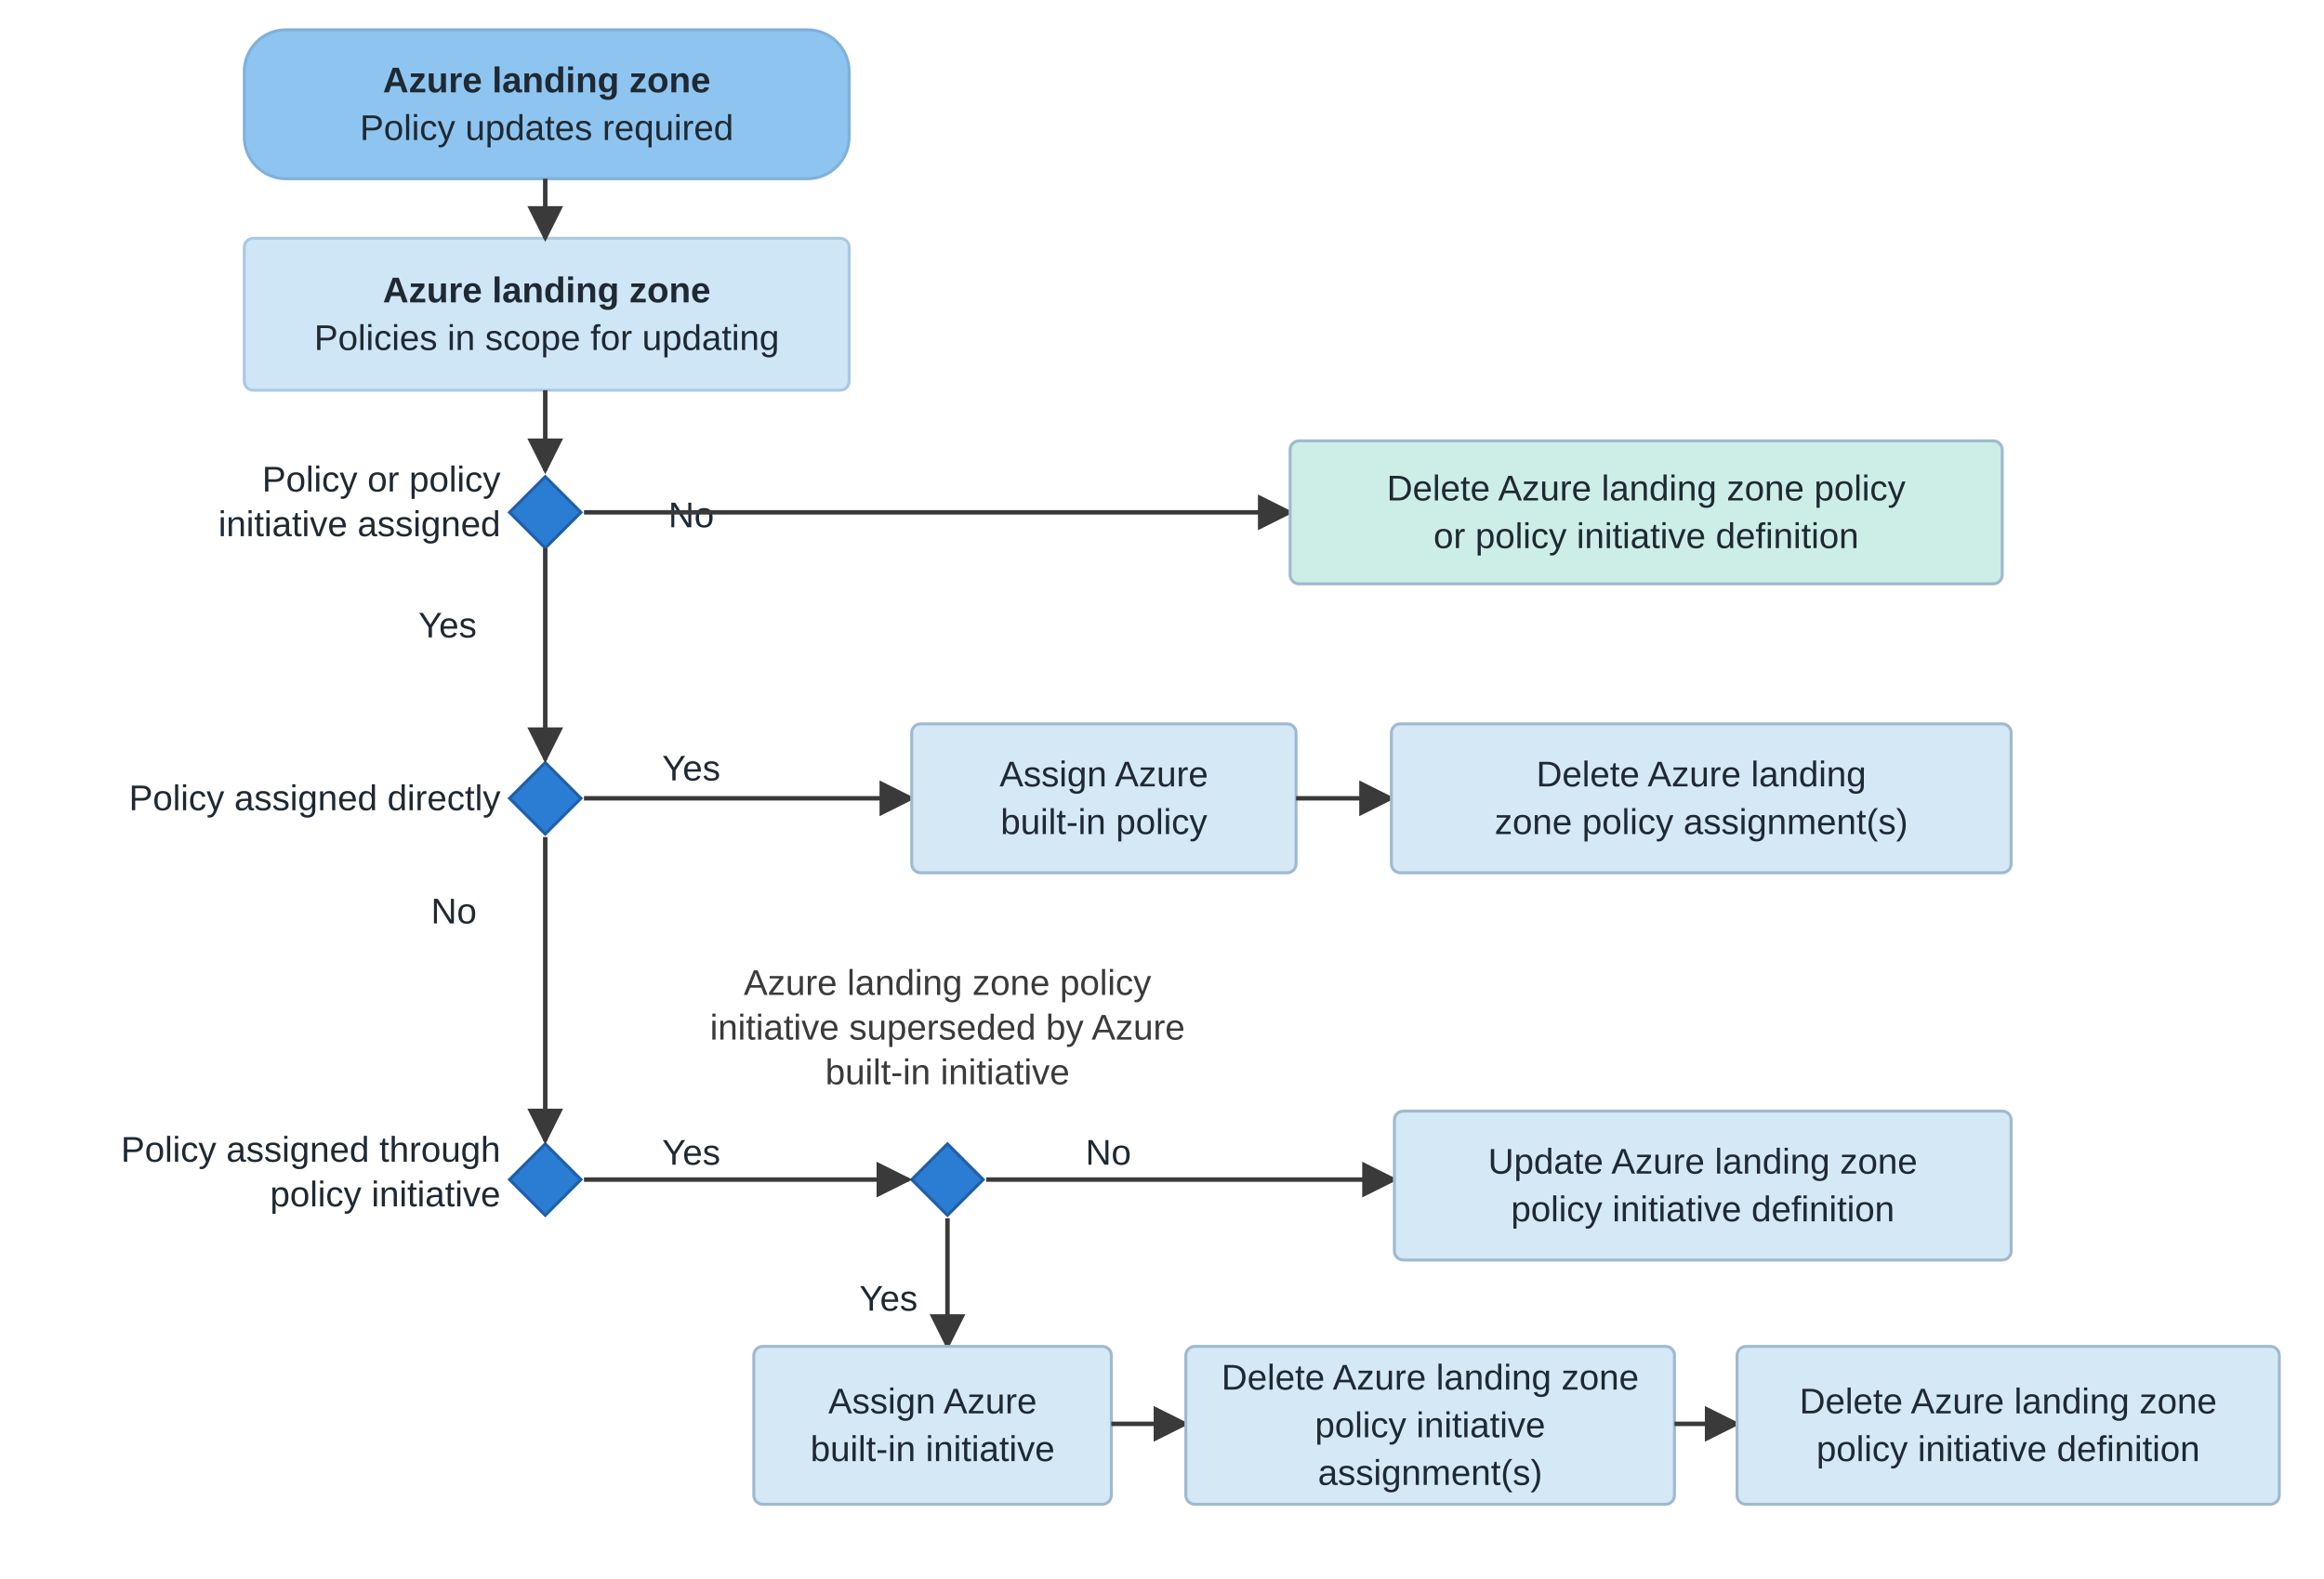
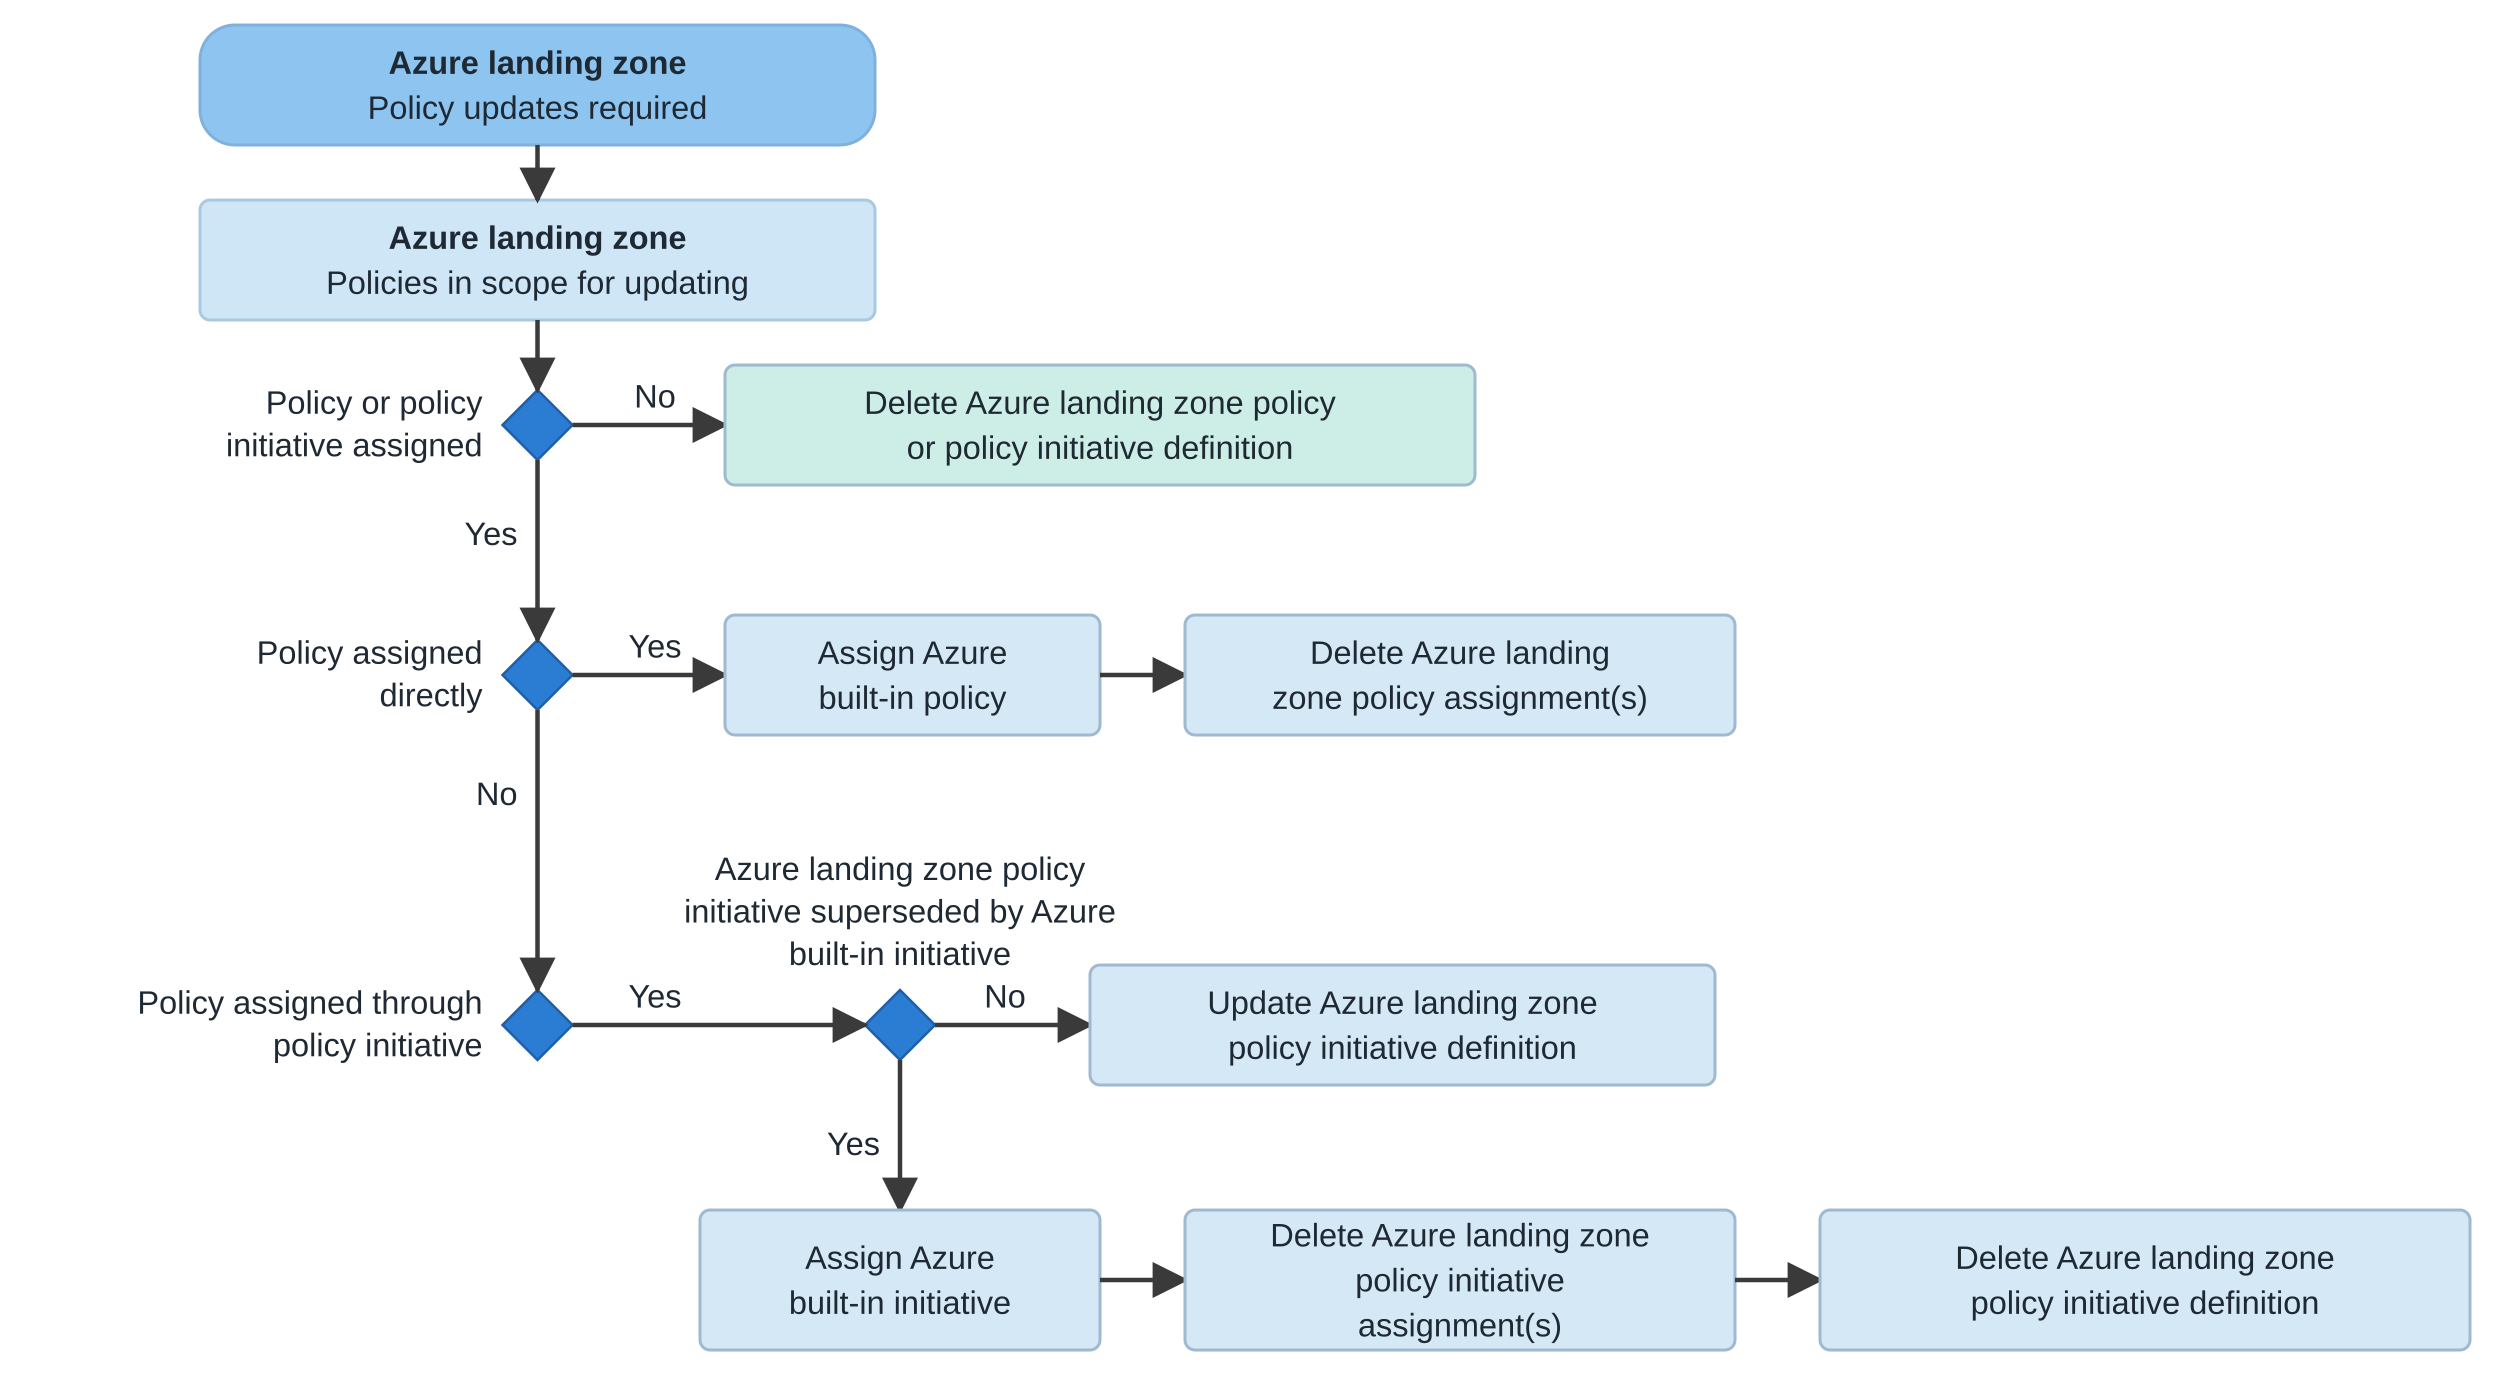
- <svg xmlns="http://www.w3.org/2000/svg" viewBox="0 0 780 530" width="780" height="530" role="img" aria-labelledby="t d" font-family="Segoe UI, Arial, sans-serif">
+ <svg xmlns="http://www.w3.org/2000/svg" viewBox="0 0 1000 560" width="1000" height="560" role="img" aria-labelledby="t d" font-family="Segoe UI, Arial, sans-serif">
  <defs>
    <marker id="arr" viewBox="0 0 10 10" refX="9" refY="5" markerWidth="8" markerHeight="8" orient="auto">
      <path d="M0,0 L10,5 L0,10 z" fill="#3a3a3a" />
    </marker>
  </defs>
-   <polygon points="183,160 195,172 183,184 171,172" fill="#2b7cd3" stroke="#1f5fa8" stroke-width="1" />
-   <polygon points="183,256 195,268 183,280 171,268" fill="#2b7cd3" stroke="#1f5fa8" stroke-width="1" />
-   <polygon points="183,384 195,396 183,408 171,396" fill="#2b7cd3" stroke="#1f5fa8" stroke-width="1" />
-   <polygon points="318,384 330,396 318,408 306,396" fill="#2b7cd3" stroke="#1f5fa8" stroke-width="1" />
-   <rect x="82" y="10" width="203" height="50" rx="14" fill="#8ec5f0" stroke="#7fb1dc" stroke-width="1" />
-   <text x="183.5" y="31.0" font-size="12" font-weight="600" text-anchor="middle" fill="#1f2933">Azure landing zone</text>
-   <text x="183.5" y="47.0" font-size="12" text-anchor="middle" fill="#1f2933">Policy updates required</text>
-   <rect x="82" y="80" width="203" height="51" rx="3" fill="#cfe6f7" stroke="#a9c9e2" stroke-width="1" />
-   <text x="183.5" y="101.5" font-size="12" font-weight="600" text-anchor="middle" fill="#1f2933">Azure landing zone</text>
-   <text x="183.5" y="117.5" font-size="12" text-anchor="middle" fill="#1f2933">Policies in scope for updating</text>
-   <line x1="183" y1="60" x2="183" y2="80" stroke="#3a3a3a" stroke-width="1.5" marker-end="url(#arr)" />
-   <line x1="183" y1="131" x2="183" y2="158" stroke="#3a3a3a" stroke-width="1.5" marker-end="url(#arr)" />
-   <text x="168" y="165" font-size="12" text-anchor="end" fill="#1f2933">Policy or policy</text>
-   <text x="168" y="180" font-size="12" text-anchor="end" fill="#1f2933">initiative assigned</text>
-   <text x="232" y="177" font-size="12" text-anchor="middle" fill="#1f2933">No</text>
-   <line x1="196" y1="172" x2="433" y2="172" stroke="#3a3a3a" stroke-width="1.5" marker-end="url(#arr)" />
-   <rect x="433" y="148" width="239" height="48" rx="3" fill="#cdeee6" stroke="#9fb9d0" stroke-width="1" />
-   <text x="552.5" y="168.0" font-size="12" text-anchor="middle" fill="#1f2933">Delete Azure landing zone policy</text>
-   <text x="552.5" y="184.0" font-size="12" text-anchor="middle" fill="#1f2933">or policy initiative definition</text>
-   <text x="160" y="214" font-size="12" text-anchor="end" fill="#1f2933">Yes</text>
-   <line x1="183" y1="184" x2="183" y2="255" stroke="#3a3a3a" stroke-width="1.5" marker-end="url(#arr)" />
-   <text x="168" y="272" font-size="12" text-anchor="end" fill="#1f2933">Policy assigned directly</text>
-   <text x="232" y="262" font-size="12" text-anchor="middle" fill="#1f2933">Yes</text>
-   <line x1="196" y1="268" x2="306" y2="268" stroke="#3a3a3a" stroke-width="1.5" marker-end="url(#arr)" />
-   <rect x="306" y="243" width="129" height="50" rx="3" fill="#d5e8f5" stroke="#9fb9d0" stroke-width="1" />
-   <text x="370.5" y="264.0" font-size="12" text-anchor="middle" fill="#1f2933">Assign Azure</text>
-   <text x="370.5" y="280.0" font-size="12" text-anchor="middle" fill="#1f2933">built-in policy</text>
-   <line x1="435" y1="268" x2="467" y2="268" stroke="#3a3a3a" stroke-width="1.5" marker-end="url(#arr)" />
-   <rect x="467" y="243" width="208" height="50" rx="3" fill="#d5e8f5" stroke="#9fb9d0" stroke-width="1" />
-   <text x="571.0" y="264.0" font-size="12" text-anchor="middle" fill="#1f2933">Delete Azure landing</text>
-   <text x="571.0" y="280.0" font-size="12" text-anchor="middle" fill="#1f2933">zone policy assignment(s)</text>
-   <text x="160" y="310" font-size="12" text-anchor="end" fill="#1f2933">No</text>
-   <line x1="183" y1="281" x2="183" y2="383" stroke="#3a3a3a" stroke-width="1.5" marker-end="url(#arr)" />
-   <text x="168" y="390" font-size="12" text-anchor="end" fill="#1f2933">Policy assigned through</text>
-   <text x="168" y="405" font-size="12" text-anchor="end" fill="#1f2933">policy initiative</text>
-   <text x="232" y="391" font-size="12" text-anchor="middle" fill="#1f2933">Yes</text>
-   <line x1="196" y1="396" x2="305" y2="396" stroke="#3a3a3a" stroke-width="1.5" marker-end="url(#arr)" />
-   <text x="318" y="334" font-size="12" text-anchor="middle" fill="#3a3a3a">Azure landing zone policy</text>
-   <text x="318" y="349" font-size="12" text-anchor="middle" fill="#3a3a3a">initiative superseded by Azure</text>
-   <text x="318" y="364" font-size="12" text-anchor="middle" fill="#3a3a3a">built-in initiative</text>
-   <text x="372" y="391" font-size="12" text-anchor="middle" fill="#1f2933">No</text>
-   <line x1="331" y1="396" x2="468" y2="396" stroke="#3a3a3a" stroke-width="1.5" marker-end="url(#arr)" />
-   <rect x="468" y="373" width="207" height="50" rx="3" fill="#d5e8f5" stroke="#9fb9d0" stroke-width="1" />
-   <text x="571.5" y="394.0" font-size="12" text-anchor="middle" fill="#1f2933">Update Azure landing zone</text>
-   <text x="571.5" y="410.0" font-size="12" text-anchor="middle" fill="#1f2933">policy initiative definition</text>
-   <text x="308" y="440" font-size="12" text-anchor="end" fill="#1f2933">Yes</text>
-   <line x1="318" y1="409" x2="318" y2="452" stroke="#3a3a3a" stroke-width="1.5" marker-end="url(#arr)" />
-   <rect x="253" y="452" width="120" height="53" rx="3" fill="#d5e8f5" stroke="#9fb9d0" stroke-width="1" />
-   <text x="313.0" y="474.5" font-size="12" text-anchor="middle" fill="#1f2933">Assign Azure</text>
-   <text x="313.0" y="490.5" font-size="12" text-anchor="middle" fill="#1f2933">built-in initiative</text>
-   <line x1="373" y1="478" x2="398" y2="478" stroke="#3a3a3a" stroke-width="1.5" marker-end="url(#arr)" />
-   <rect x="398" y="452" width="164" height="53" rx="3" fill="#d5e8f5" stroke="#9fb9d0" stroke-width="1" />
-   <text x="480.0" y="466.5" font-size="12" text-anchor="middle" fill="#1f2933">Delete Azure landing zone</text>
-   <text x="480.0" y="482.5" font-size="12" text-anchor="middle" fill="#1f2933">policy initiative</text>
-   <text x="480.0" y="498.5" font-size="12" text-anchor="middle" fill="#1f2933">assignment(s)</text>
-   <line x1="562" y1="478" x2="583" y2="478" stroke="#3a3a3a" stroke-width="1.5" marker-end="url(#arr)" />
-   <rect x="583" y="452" width="182" height="53" rx="3" fill="#d5e8f5" stroke="#9fb9d0" stroke-width="1" />
-   <text x="674.0" y="474.5" font-size="12" text-anchor="middle" fill="#1f2933">Delete Azure landing zone</text>
-   <text x="674.0" y="490.5" font-size="12" text-anchor="middle" fill="#1f2933">policy initiative definition</text>
+   <polygon points="215,156 229,170 215,184 201,170" fill="#2b7cd3" stroke="#1f5fa8" stroke-width="1" />
+   <polygon points="215,256 229,270 215,284 201,270" fill="#2b7cd3" stroke="#1f5fa8" stroke-width="1" />
+   <polygon points="215,396 229,410 215,424 201,410" fill="#2b7cd3" stroke="#1f5fa8" stroke-width="1" />
+   <polygon points="360,396 374,410 360,424 346,410" fill="#2b7cd3" stroke="#1f5fa8" stroke-width="1" />
+   <rect x="80" y="10" width="270" height="48" rx="14" fill="#8ec5f0" stroke="#7fb1dc" stroke-width="1.2" />
+   <text x="215.0" y="29.55" font-size="13" font-weight="600" text-anchor="middle" fill="#1f2933">Azure landing zone</text>
+   <text x="215.0" y="47.55" font-size="13" text-anchor="middle" fill="#1f2933">Policy updates required</text>
+   <rect x="80" y="80" width="270" height="48" rx="4" fill="#cfe6f7" stroke="#a9c9e2" stroke-width="1.2" />
+   <text x="215.0" y="99.55" font-size="13" font-weight="600" text-anchor="middle" fill="#1f2933">Azure landing zone</text>
+   <text x="215.0" y="117.55" font-size="13" text-anchor="middle" fill="#1f2933">Policies in scope for updating</text>
+   <line x1="215" y1="58" x2="215" y2="80" stroke="#3a3a3a" stroke-width="1.8" marker-end="url(#arr)" />
+   <line x1="215" y1="128" x2="215" y2="156" stroke="#3a3a3a" stroke-width="1.8" marker-end="url(#arr)" />
+   <text x="193" y="165.5" font-size="13" text-anchor="end" fill="#1f2933">Policy or policy</text>
+   <text x="193" y="182.5" font-size="13" text-anchor="end" fill="#1f2933">initiative assigned</text>
+   <text x="262" y="163" font-size="13" text-anchor="middle" fill="#1f2933">No</text>
+   <line x1="229" y1="170" x2="290" y2="170" stroke="#3a3a3a" stroke-width="1.8" marker-end="url(#arr)" />
+   <rect x="290" y="146" width="300" height="48" rx="4" fill="#cdeee6" stroke="#9fb9d0" stroke-width="1.2" />
+   <text x="440.0" y="165.55" font-size="13" text-anchor="middle" fill="#1f2933">Delete Azure landing zone policy</text>
+   <text x="440.0" y="183.55" font-size="13" text-anchor="middle" fill="#1f2933">or policy initiative definition</text>
+   <text x="207" y="218" font-size="13" text-anchor="end" fill="#1f2933">Yes</text>
+   <line x1="215" y1="184" x2="215" y2="256" stroke="#3a3a3a" stroke-width="1.8" marker-end="url(#arr)" />
+   <text x="193" y="265.5" font-size="13" text-anchor="end" fill="#1f2933">Policy assigned</text>
+   <text x="193" y="282.5" font-size="13" text-anchor="end" fill="#1f2933">directly</text>
+   <text x="262" y="263" font-size="13" text-anchor="middle" fill="#1f2933">Yes</text>
+   <line x1="229" y1="270" x2="290" y2="270" stroke="#3a3a3a" stroke-width="1.8" marker-end="url(#arr)" />
+   <rect x="290" y="246" width="150" height="48" rx="4" fill="#d5e8f5" stroke="#9fb9d0" stroke-width="1.2" />
+   <text x="365.0" y="265.55" font-size="13" text-anchor="middle" fill="#1f2933">Assign Azure</text>
+   <text x="365.0" y="283.55" font-size="13" text-anchor="middle" fill="#1f2933">built-in policy</text>
+   <line x1="440" y1="270" x2="474" y2="270" stroke="#3a3a3a" stroke-width="1.8" marker-end="url(#arr)" />
+   <rect x="474" y="246" width="220" height="48" rx="4" fill="#d5e8f5" stroke="#9fb9d0" stroke-width="1.2" />
+   <text x="584.0" y="265.55" font-size="13" text-anchor="middle" fill="#1f2933">Delete Azure landing</text>
+   <text x="584.0" y="283.55" font-size="13" text-anchor="middle" fill="#1f2933">zone policy assignment(s)</text>
+   <text x="207" y="322" font-size="13" text-anchor="end" fill="#1f2933">No</text>
+   <line x1="215" y1="284" x2="215" y2="396" stroke="#3a3a3a" stroke-width="1.8" marker-end="url(#arr)" />
+   <text x="193" y="405.5" font-size="13" text-anchor="end" fill="#1f2933">Policy assigned through</text>
+   <text x="193" y="422.5" font-size="13" text-anchor="end" fill="#1f2933">policy initiative</text>
+   <text x="262" y="403" font-size="13" text-anchor="middle" fill="#1f2933">Yes</text>
+   <line x1="229" y1="410" x2="346" y2="410" stroke="#3a3a3a" stroke-width="1.8" marker-end="url(#arr)" />
+   <text x="360" y="352" font-size="13" text-anchor="middle" fill="#1f2933">Azure landing zone policy</text>
+   <text x="360" y="369" font-size="13" text-anchor="middle" fill="#1f2933">initiative superseded by Azure</text>
+   <text x="360" y="386" font-size="13" text-anchor="middle" fill="#1f2933">built-in initiative</text>
+   <text x="402" y="403" font-size="13" text-anchor="middle" fill="#1f2933">No</text>
+   <line x1="374" y1="410" x2="436" y2="410" stroke="#3a3a3a" stroke-width="1.8" marker-end="url(#arr)" />
+   <rect x="436" y="386" width="250" height="48" rx="4" fill="#d5e8f5" stroke="#9fb9d0" stroke-width="1.2" />
+   <text x="561.0" y="405.55" font-size="13" text-anchor="middle" fill="#1f2933">Update Azure landing zone</text>
+   <text x="561.0" y="423.55" font-size="13" text-anchor="middle" fill="#1f2933">policy initiative definition</text>
+   <text x="352" y="462" font-size="13" text-anchor="end" fill="#1f2933">Yes</text>
+   <line x1="360" y1="424" x2="360" y2="484" stroke="#3a3a3a" stroke-width="1.8" marker-end="url(#arr)" />
+   <rect x="280" y="484" width="160" height="56" rx="4" fill="#d5e8f5" stroke="#9fb9d0" stroke-width="1.2" />
+   <text x="360.0" y="507.55" font-size="13" text-anchor="middle" fill="#1f2933">Assign Azure</text>
+   <text x="360.0" y="525.55" font-size="13" text-anchor="middle" fill="#1f2933">built-in initiative</text>
+   <line x1="440" y1="512" x2="474" y2="512" stroke="#3a3a3a" stroke-width="1.8" marker-end="url(#arr)" />
+   <rect x="474" y="484" width="220" height="56" rx="4" fill="#d5e8f5" stroke="#9fb9d0" stroke-width="1.2" />
+   <text x="584.0" y="498.55" font-size="13" text-anchor="middle" fill="#1f2933">Delete Azure landing zone</text>
+   <text x="584.0" y="516.55" font-size="13" text-anchor="middle" fill="#1f2933">policy initiative</text>
+   <text x="584.0" y="534.55" font-size="13" text-anchor="middle" fill="#1f2933">assignment(s)</text>
+   <line x1="694" y1="512" x2="728" y2="512" stroke="#3a3a3a" stroke-width="1.8" marker-end="url(#arr)" />
+   <rect x="728" y="484" width="260" height="56" rx="4" fill="#d5e8f5" stroke="#9fb9d0" stroke-width="1.2" />
+   <text x="858.0" y="507.55" font-size="13" text-anchor="middle" fill="#1f2933">Delete Azure landing zone</text>
+   <text x="858.0" y="525.55" font-size="13" text-anchor="middle" fill="#1f2933">policy initiative definition</text>
</svg>
